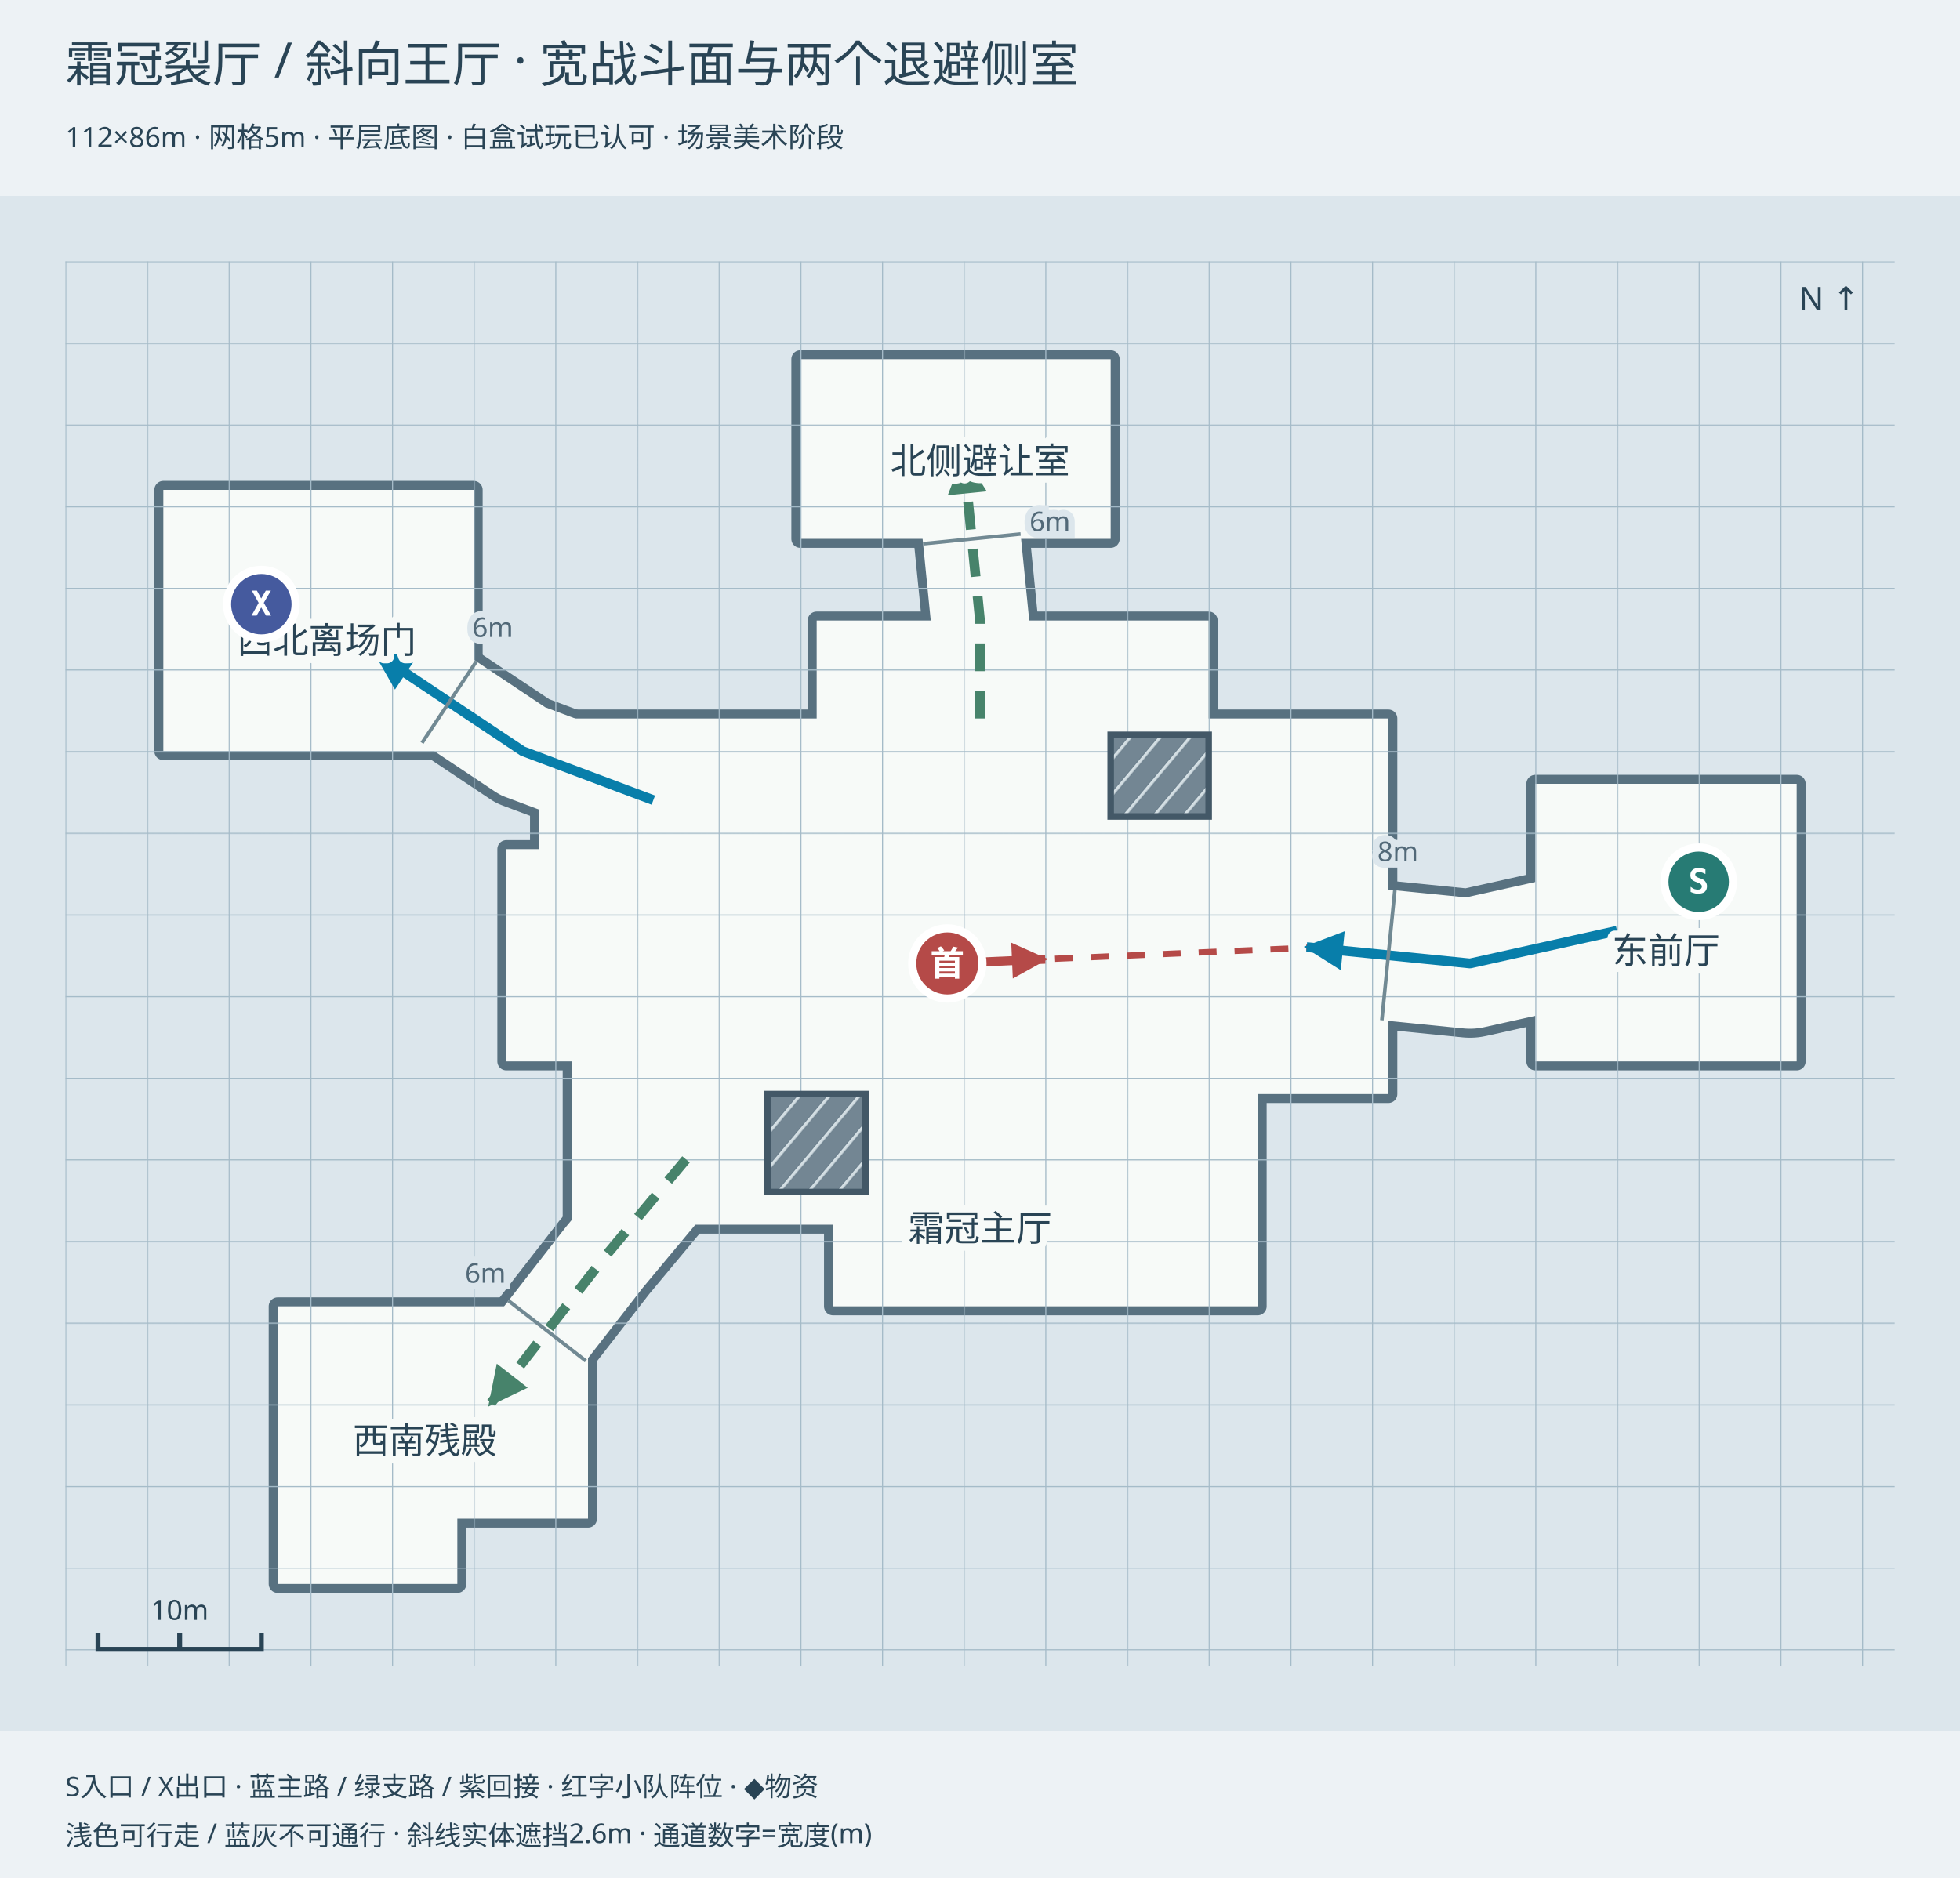
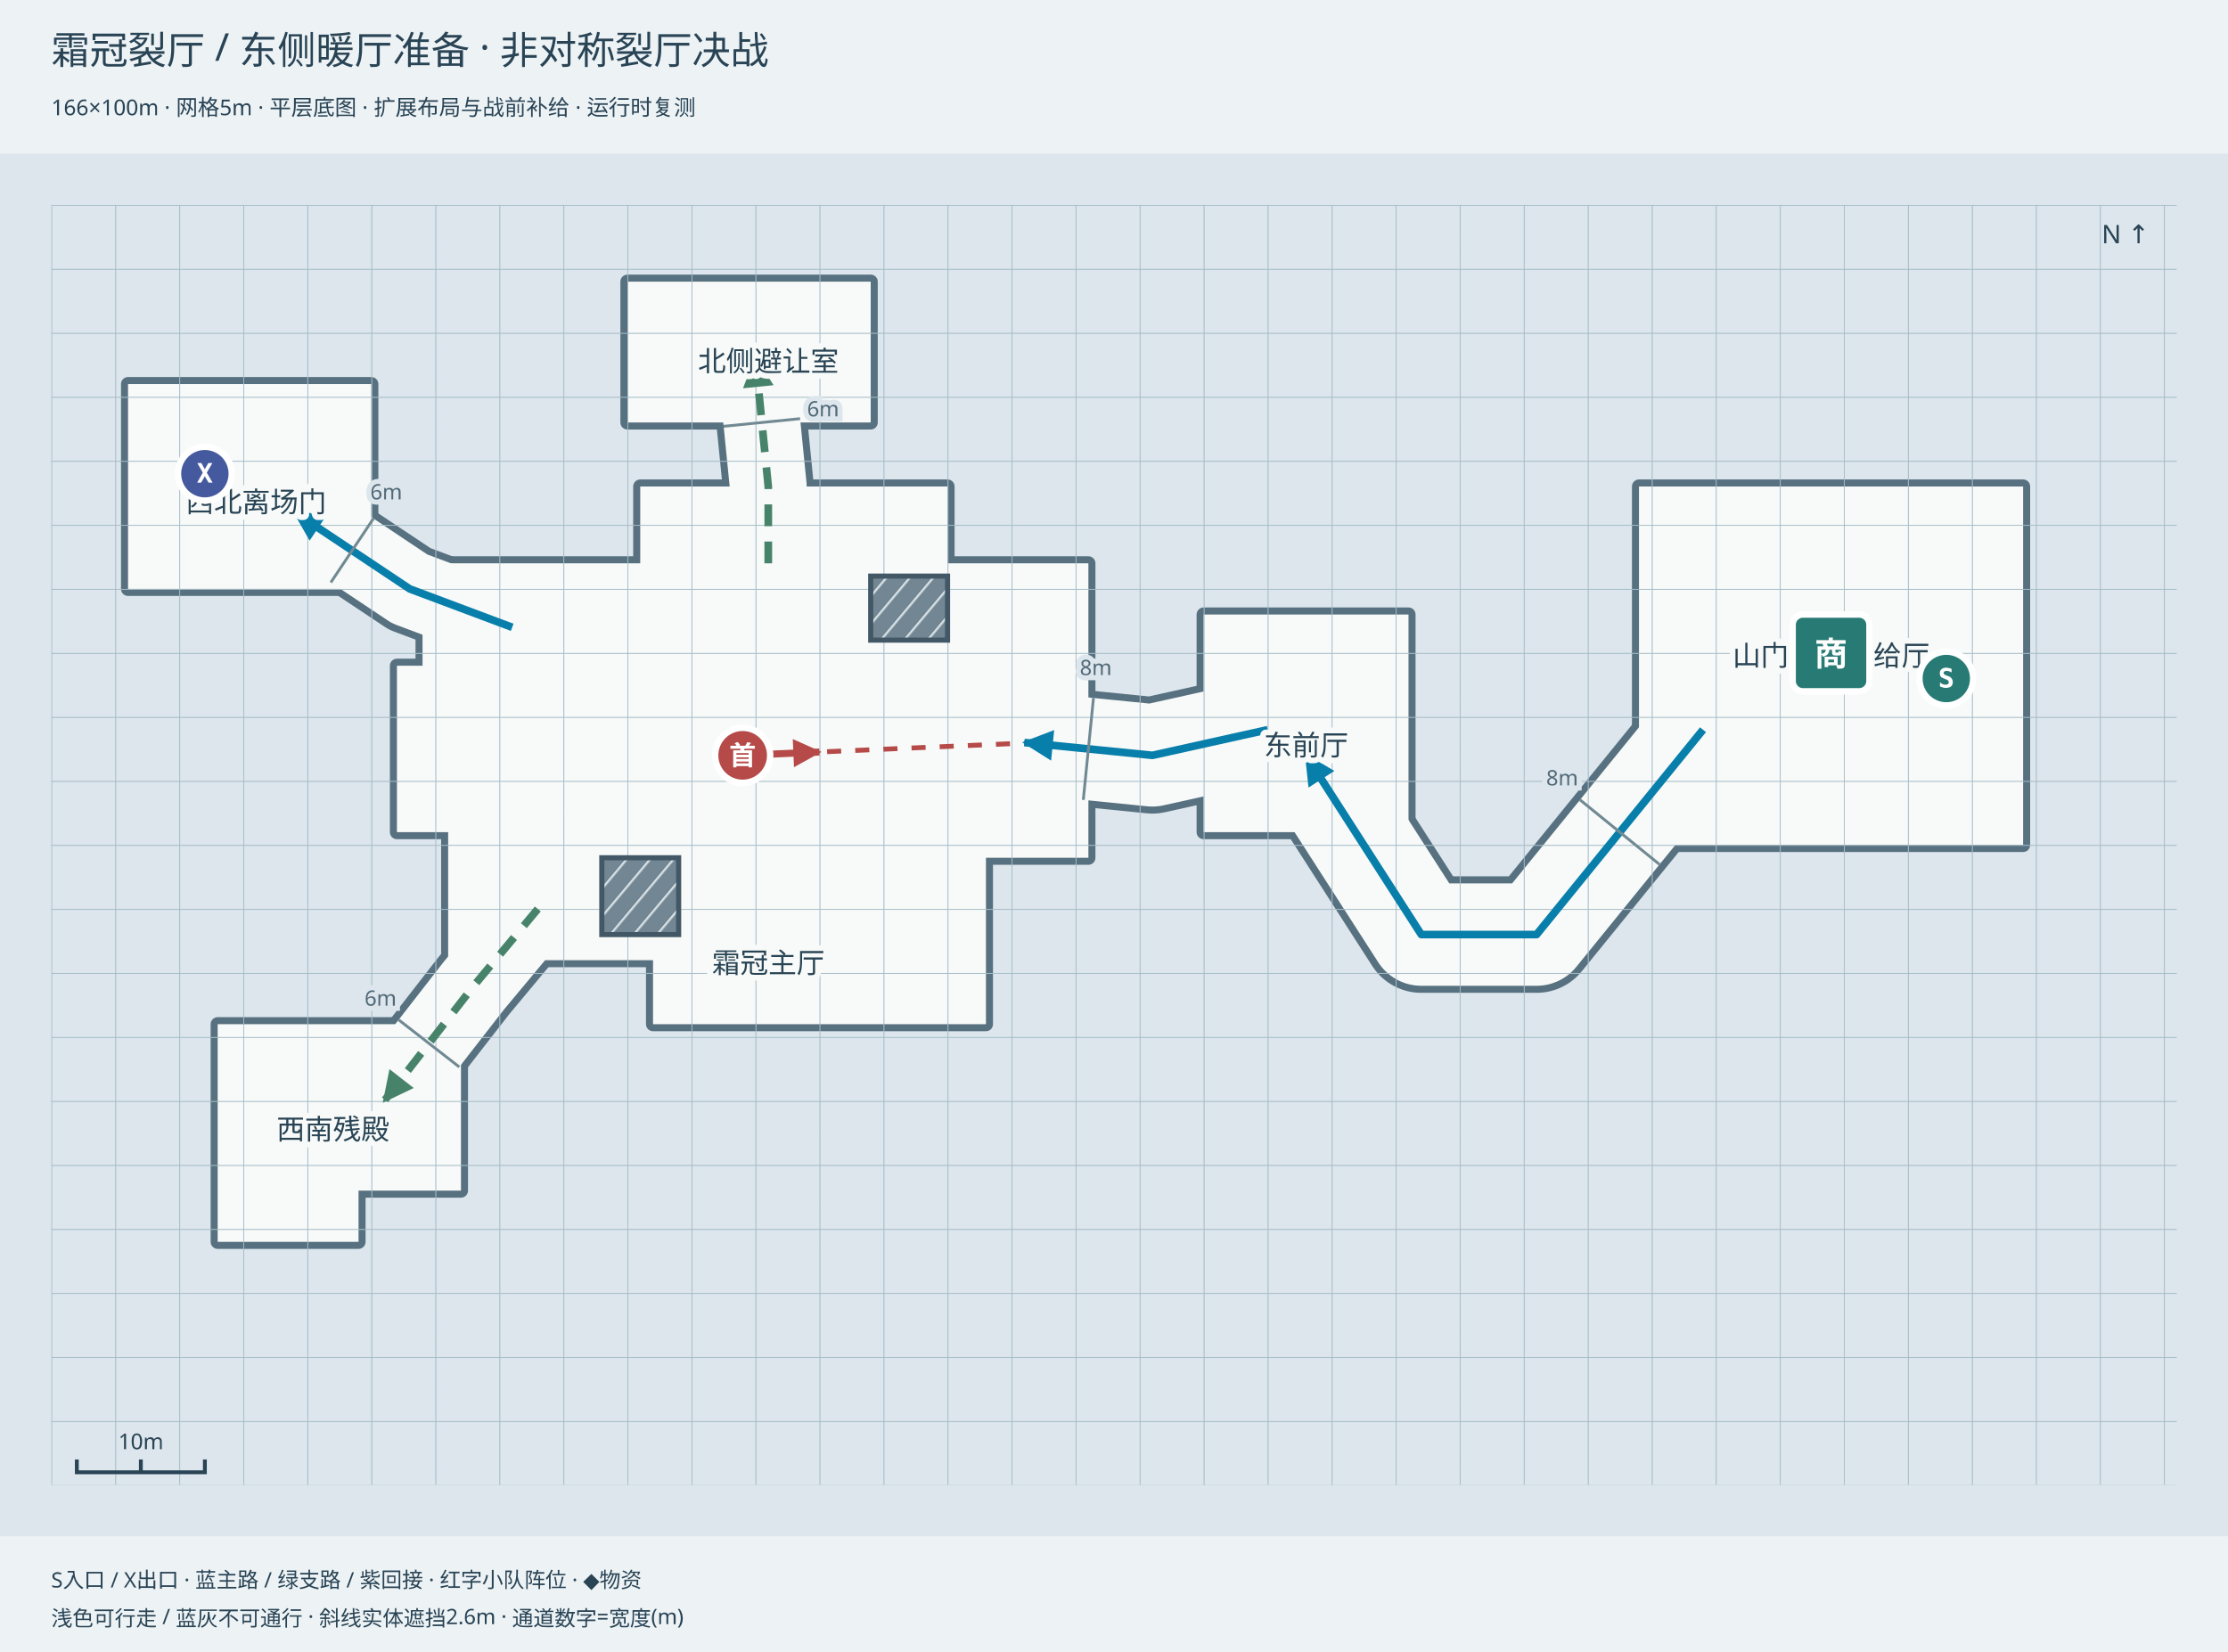
- <svg xmlns="http://www.w3.org/2000/svg" viewBox="0 0 120 115" role="img">
-   <rect width="120" height="115" fill="#edf2f5" />
-   <text style="text-anchor:start" x="4" y="5" font-family="Microsoft YaHei,sans-serif" font-size="3" fill="#294455">霜冠裂厅 / 斜向王厅 · 宽战斗面与两个退避侧室</text>
-   <text style="text-anchor:start" x="4" y="9" font-family="Microsoft YaHei,sans-serif" font-size="1.7" fill="#526978">112×86m · 网格5m · 平层底图 · 白盒试玩已认可 · 场景美术阶段</text>
+ <svg xmlns="http://www.w3.org/2000/svg" viewBox="0 0 174 129" role="img">
+   <rect width="174" height="129" fill="#edf2f5" />
+   <text style="text-anchor:start" x="4" y="5" font-family="Microsoft YaHei,sans-serif" font-size="3" fill="#294455">霜冠裂厅 / 东侧暖厅准备 · 非对称裂厅决战</text>
+   <text style="text-anchor:start" x="4" y="9" font-family="Microsoft YaHei,sans-serif" font-size="1.7" fill="#526978">166×100m · 网格5m · 平层底图 · 扩展布局与战前补给 · 运行时复测</text>
  <g transform="translate(0 12)">
    <defs>
      <pattern id="frost-5-grid" width="5" height="5" patternUnits="userSpaceOnUse">
        <path d="M5 0H0V5" fill="none" stroke="#a5bbc8" stroke-width=".13" />
      </pattern>
      <pattern id="frost-5-hatch" width="1.4" height="1.4" patternUnits="userSpaceOnUse" patternTransform="rotate(40)">
        <rect width="1.4" height="1.4" fill="#738693" />
        <path d="M0 0V1.4" stroke="#d1dce1" stroke-width=".35" />
      </pattern>
      <marker id="frost-5-main" markerWidth="4" markerHeight="4" refX="3.7" refY="2" orient="auto" markerUnits="strokeWidth">
        <path d="M0 0L4 2 0 4" fill="#087eaa" />
      </marker>
      <marker id="frost-5-optional" markerWidth="4" markerHeight="4" refX="3.7" refY="2" orient="auto" markerUnits="strokeWidth">
        <path d="M0 0L4 2 0 4" fill="#47836b" />
      </marker>
      <marker id="frost-5-return" markerWidth="4" markerHeight="4" refX="3.7" refY="2" orient="auto" markerUnits="strokeWidth">
        <path d="M0 0L4 2 0 4" fill="#825d98" />
      </marker>
      <marker id="frost-5-threat" markerWidth="4" markerHeight="4" refX="3.7" refY="2" orient="auto" markerUnits="strokeWidth">
        <path d="M0 0L4 2 0 4" fill="#b54a48" />
      </marker>
    </defs>
    <style>text{font-family:'Microsoft YaHei','PingFang SC',sans-serif;fill:#294455;text-anchor:middle;pointer-events:none}.room-label{paint-order:stroke;stroke:#f7faf8;stroke-width:.9;stroke-linejoin:round}.dim{fill:#526978;paint-order:stroke;stroke:#dce6ec;stroke-width:.8}.portal{fill:white;font-family:Consolas,monospace;font-weight:bold}.note{fill:#465f6c;paint-order:stroke;stroke:#dce6ec;stroke-width:1}</style>
-     <rect width="120" height="94" fill="#dce6ec" />
+     <rect width="174" height="108" fill="#dce6ec" />
    <g transform="translate(4 4)">
      <polyline points="95,41 86,43 76,42" fill="none" stroke="#587180" stroke-width="9.1" stroke-linecap="round" stroke-linejoin="round" />
      <polyline points="36,33 28,30 19,24" fill="none" stroke="#587180" stroke-width="7.1" stroke-linecap="round" stroke-linejoin="round" />
      <polyline points="56,28 56,22 55,12" fill="none" stroke="#587180" stroke-width="7.1" stroke-linecap="round" stroke-linejoin="round" />
      <polyline points="38,55 33,61 26,70" fill="none" stroke="#587180" stroke-width="7.1" stroke-linecap="round" stroke-linejoin="round" />
+       <polyline points="129,41 116,57 107,57 98,43" fill="none" stroke="#587180" stroke-width="9.1" stroke-linecap="round" stroke-linejoin="round" />
      <polygon points="90,32 106,32 106,49 90,49" fill="#587180" stroke="#587180" stroke-width="1.1" stroke-linejoin="round" />
      <polygon points="29,28 46,28 46,22 70,22 70,28 81,28 81,51 73,51 73,64 47,64 47,59 31,59 31,49 27,49 27,36 29,36" fill="#587180" stroke="#587180" stroke-width="1.1" stroke-linejoin="round" />
      <polygon points="45,6 64,6 64,17 45,17" fill="#587180" stroke="#587180" stroke-width="1.1" stroke-linejoin="round" />
      <polygon points="13,64 32,64 32,77 24,77 24,81 13,81" fill="#587180" stroke="#587180" stroke-width="1.1" stroke-linejoin="round" />
      <polygon points="6,14 25,14 25,30 6,30" fill="#587180" stroke="#587180" stroke-width="1.1" stroke-linejoin="round" />
+       <polygon points="124,22 154,22 154,50 124,50" fill="#587180" stroke="#587180" stroke-width="1.1" stroke-linejoin="round" />
      <polyline points="95,41 86,43 76,42" fill="none" stroke="#f7faf8" stroke-width="8" stroke-linecap="round" stroke-linejoin="round" />
      <polyline points="36,33 28,30 19,24" fill="none" stroke="#f7faf8" stroke-width="6" stroke-linecap="round" stroke-linejoin="round" />
      <polyline points="56,28 56,22 55,12" fill="none" stroke="#f7faf8" stroke-width="6" stroke-linecap="round" stroke-linejoin="round" />
      <polyline points="38,55 33,61 26,70" fill="none" stroke="#f7faf8" stroke-width="6" stroke-linecap="round" stroke-linejoin="round" />
+       <polyline points="129,41 116,57 107,57 98,43" fill="none" stroke="#f7faf8" stroke-width="8" stroke-linecap="round" stroke-linejoin="round" />
      <polygon points="90,32 106,32 106,49 90,49" fill="#f7faf8" stroke="none" stroke-width="0" stroke-linejoin="round" />
      <polygon points="29,28 46,28 46,22 70,22 70,28 81,28 81,51 73,51 73,64 47,64 47,59 31,59 31,49 27,49 27,36 29,36" fill="#f7faf8" stroke="none" stroke-width="0" stroke-linejoin="round" />
      <polygon points="45,6 64,6 64,17 45,17" fill="#f7faf8" stroke="none" stroke-width="0" stroke-linejoin="round" />
      <polygon points="13,64 32,64 32,77 24,77 24,81 13,81" fill="#f7faf8" stroke="none" stroke-width="0" stroke-linejoin="round" />
      <polygon points="6,14 25,14 25,30 6,30" fill="#f7faf8" stroke="none" stroke-width="0" stroke-linejoin="round" />
-       <rect width="112" height="86" fill="url(#frost-5-grid)" />
+       <polygon points="124,22 154,22 154,50 124,50" fill="#f7faf8" stroke="none" stroke-width="0" stroke-linejoin="round" />
+       <rect width="166" height="100" fill="url(#frost-5-grid)" />
      <polygon points="43,51 49,51 49,57 43,57" fill="url(#frost-5-hatch)" stroke="#435867" stroke-width=".4" />
      <polygon points="64,29 70,29 70,34 64,34" fill="url(#frost-5-hatch)" stroke="#435867" stroke-width=".4" />
      <g data-layer="sightlines">
        <g>
          <line x1="54" y1="43" x2="77" y2="42" stroke="#b54a48" stroke-width=".38" stroke-dasharray="1.1 1.1" />
        </g>
      </g>
      <g data-layer="routes">
        <polyline points="95,41 86,43 76,42" fill="none" stroke="#087eaa" stroke-width="0.6" stroke-dasharray="none" stroke-linejoin="round" marker-end="url(#frost-5-main)" />
        <polyline points="36,33 28,30 19,24" fill="none" stroke="#087eaa" stroke-width="0.6" stroke-dasharray="none" stroke-linejoin="round" marker-end="url(#frost-5-main)" />
        <polyline points="56,28 56,22 55,12" fill="none" stroke="#47836b" stroke-width="0.6" stroke-dasharray="1.7 1.2" stroke-linejoin="round" marker-end="url(#frost-5-optional)" />
        <polyline points="38,55 33,61 26,70" fill="none" stroke="#47836b" stroke-width="0.6" stroke-dasharray="1.7 1.2" stroke-linejoin="round" marker-end="url(#frost-5-optional)" />
+         <polyline points="129,41 116,57 107,57 98,43" fill="none" stroke="#087eaa" stroke-width="0.6" stroke-dasharray="none" stroke-linejoin="round" marker-end="url(#frost-5-main)" />
      </g>
      <g data-layer="dimensions">
        <g>
          <line x1="80.602" y1="46.48" x2="81.398" y2="38.52" stroke="#718993" stroke-width=".22" />
          <text x="81.577" y="36.729" class="dim" font-size="1.65">8m</text>
        </g>
        <g>
          <line x1="21.836" y1="29.496" x2="25.164" y2="24.504" stroke="#718993" stroke-width=".22" />
          <text x="26.163" y="23.006" class="dim" font-size="1.65">6m</text>
        </g>
        <g>
          <line x1="52.515" y1="17.299" x2="58.485" y2="16.701" stroke="#718993" stroke-width=".22" />
          <text x="60.276" y="16.522" class="dim" font-size="1.65">6m</text>
        </g>
        <g>
          <line x1="31.868" y1="67.342" x2="27.132" y2="63.658" stroke="#718993" stroke-width=".22" />
          <text x="25.711" y="62.553" class="dim" font-size="1.65">6m</text>
        </g>
+         <g>
+           <line x1="125.604" y1="51.522" x2="119.396" y2="46.478" stroke="#718993" stroke-width=".22" />
+           <text x="117.999" y="45.343" class="dim" font-size="1.65">8m</text>
+         </g>
      </g>
      <g data-layer="labels">
        <text x="98" y="43" class="room-label" font-size="2.2">东前厅</text>
        <text x="56" y="60" class="room-label" font-size="2.2">霜冠主厅</text>
        <text x="56" y="13" class="room-label" font-size="2.2">北侧避让室</text>
        <text x="22" y="73" class="room-label" font-size="2.2">西南残殿</text>
        <text x="16" y="24" class="room-label" font-size="2.2">西北离场门</text>
+         <text x="139" y="36" class="room-label" font-size="2.2">山门热茶补给厅</text>
      </g>
      <g data-layer="encounters">
        <g>
          <line x1="54" y1="43" x2="59.994" y2="42.739" stroke="#b54a48" stroke-width=".55" marker-end="url(#frost-5-threat)" />
          <circle cx="54" cy="43" r="2.15" fill="#b54a48" stroke="#fff" stroke-width=".5" />
          <text x="54" y="43.75" class="portal" font-size="2.1">首</text>
        </g>
+         <g>
+           <rect x="136" y="32" width="6" height="6" rx=".8" fill="#277b74" stroke="#fff" stroke-width=".5" />
+           <text x="139" y="36" class="portal" font-size="2.6">商</text>
+         </g>
      </g>
      <g>
-         <circle cx="100" cy="38" r="2.1" fill="#277b74" stroke="#fff" stroke-width=".5" />
-         <text x="100" y="38.7" class="portal" font-size="2.1">S</text>
+         <circle cx="148" cy="37" r="2.1" fill="#277b74" stroke="#fff" stroke-width=".5" />
+         <text x="148" y="37.7" class="portal" font-size="2.1">S</text>
      </g>
      <g>
        <circle cx="12" cy="21" r="2.1" fill="#455a9e" stroke="#fff" stroke-width=".5" />
        <text x="12" y="21.7" class="portal" font-size="2.1">X</text>
      </g>
-       <g transform="translate(2 85)">
+       <g transform="translate(2 99)">
        <path d="M0-1V0H10V-1M5 0V-1" stroke="#294455" stroke-width=".3" fill="none" />
        <text x="5" y="-1.8" class="" font-size="1.7">10m</text>
      </g>
-       <text x="108" y="3" class="" font-size="2">N ↑</text>
+       <text x="162" y="3" class="" font-size="2">N ↑</text>
    </g>
  </g>
-   <text style="text-anchor:start" x="4" y="110" font-family="Microsoft YaHei,sans-serif" font-size="1.65" fill="#294455">S入口 / X出口 · 蓝主路 / 绿支路 / 紫回接 · 红字小队阵位 · ◆物资</text>
-   <text style="text-anchor:start" x="4" y="113" font-family="Microsoft YaHei,sans-serif" font-size="1.65" fill="#294455">浅色可行走 / 蓝灰不可通行 · 斜线实体遮挡2.6m · 通道数字=宽度(m)</text>
+   <text style="text-anchor:start" x="4" y="124" font-family="Microsoft YaHei,sans-serif" font-size="1.65" fill="#294455">S入口 / X出口 · 蓝主路 / 绿支路 / 紫回接 · 红字小队阵位 · ◆物资</text>
+   <text style="text-anchor:start" x="4" y="127" font-family="Microsoft YaHei,sans-serif" font-size="1.65" fill="#294455">浅色可行走 / 蓝灰不可通行 · 斜线实体遮挡2.6m · 通道数字=宽度(m)</text>
</svg>
